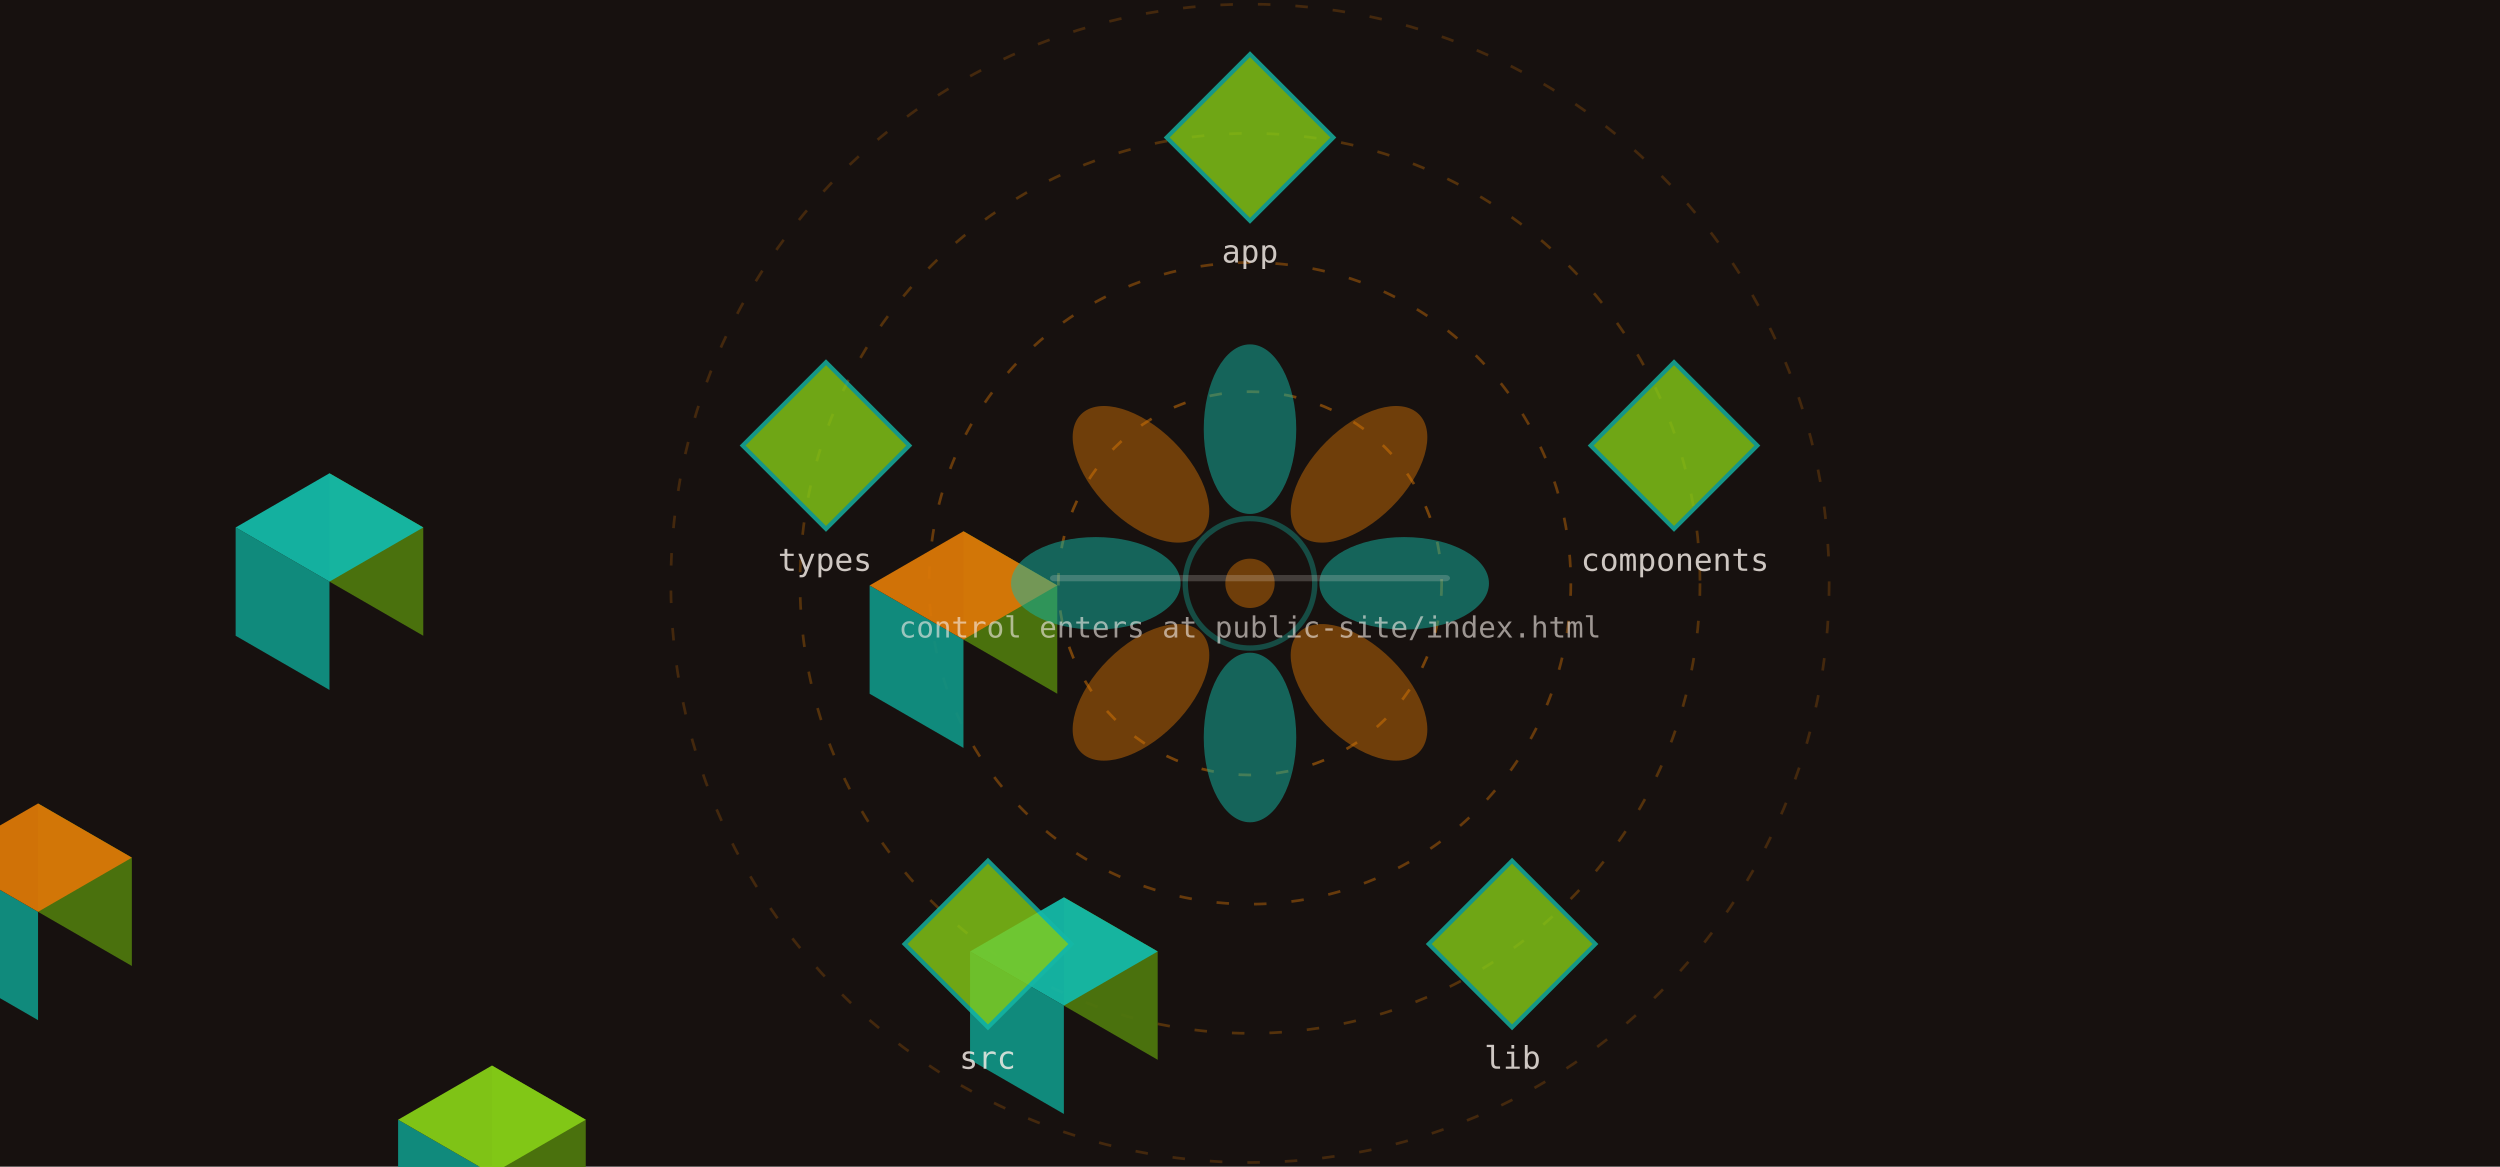
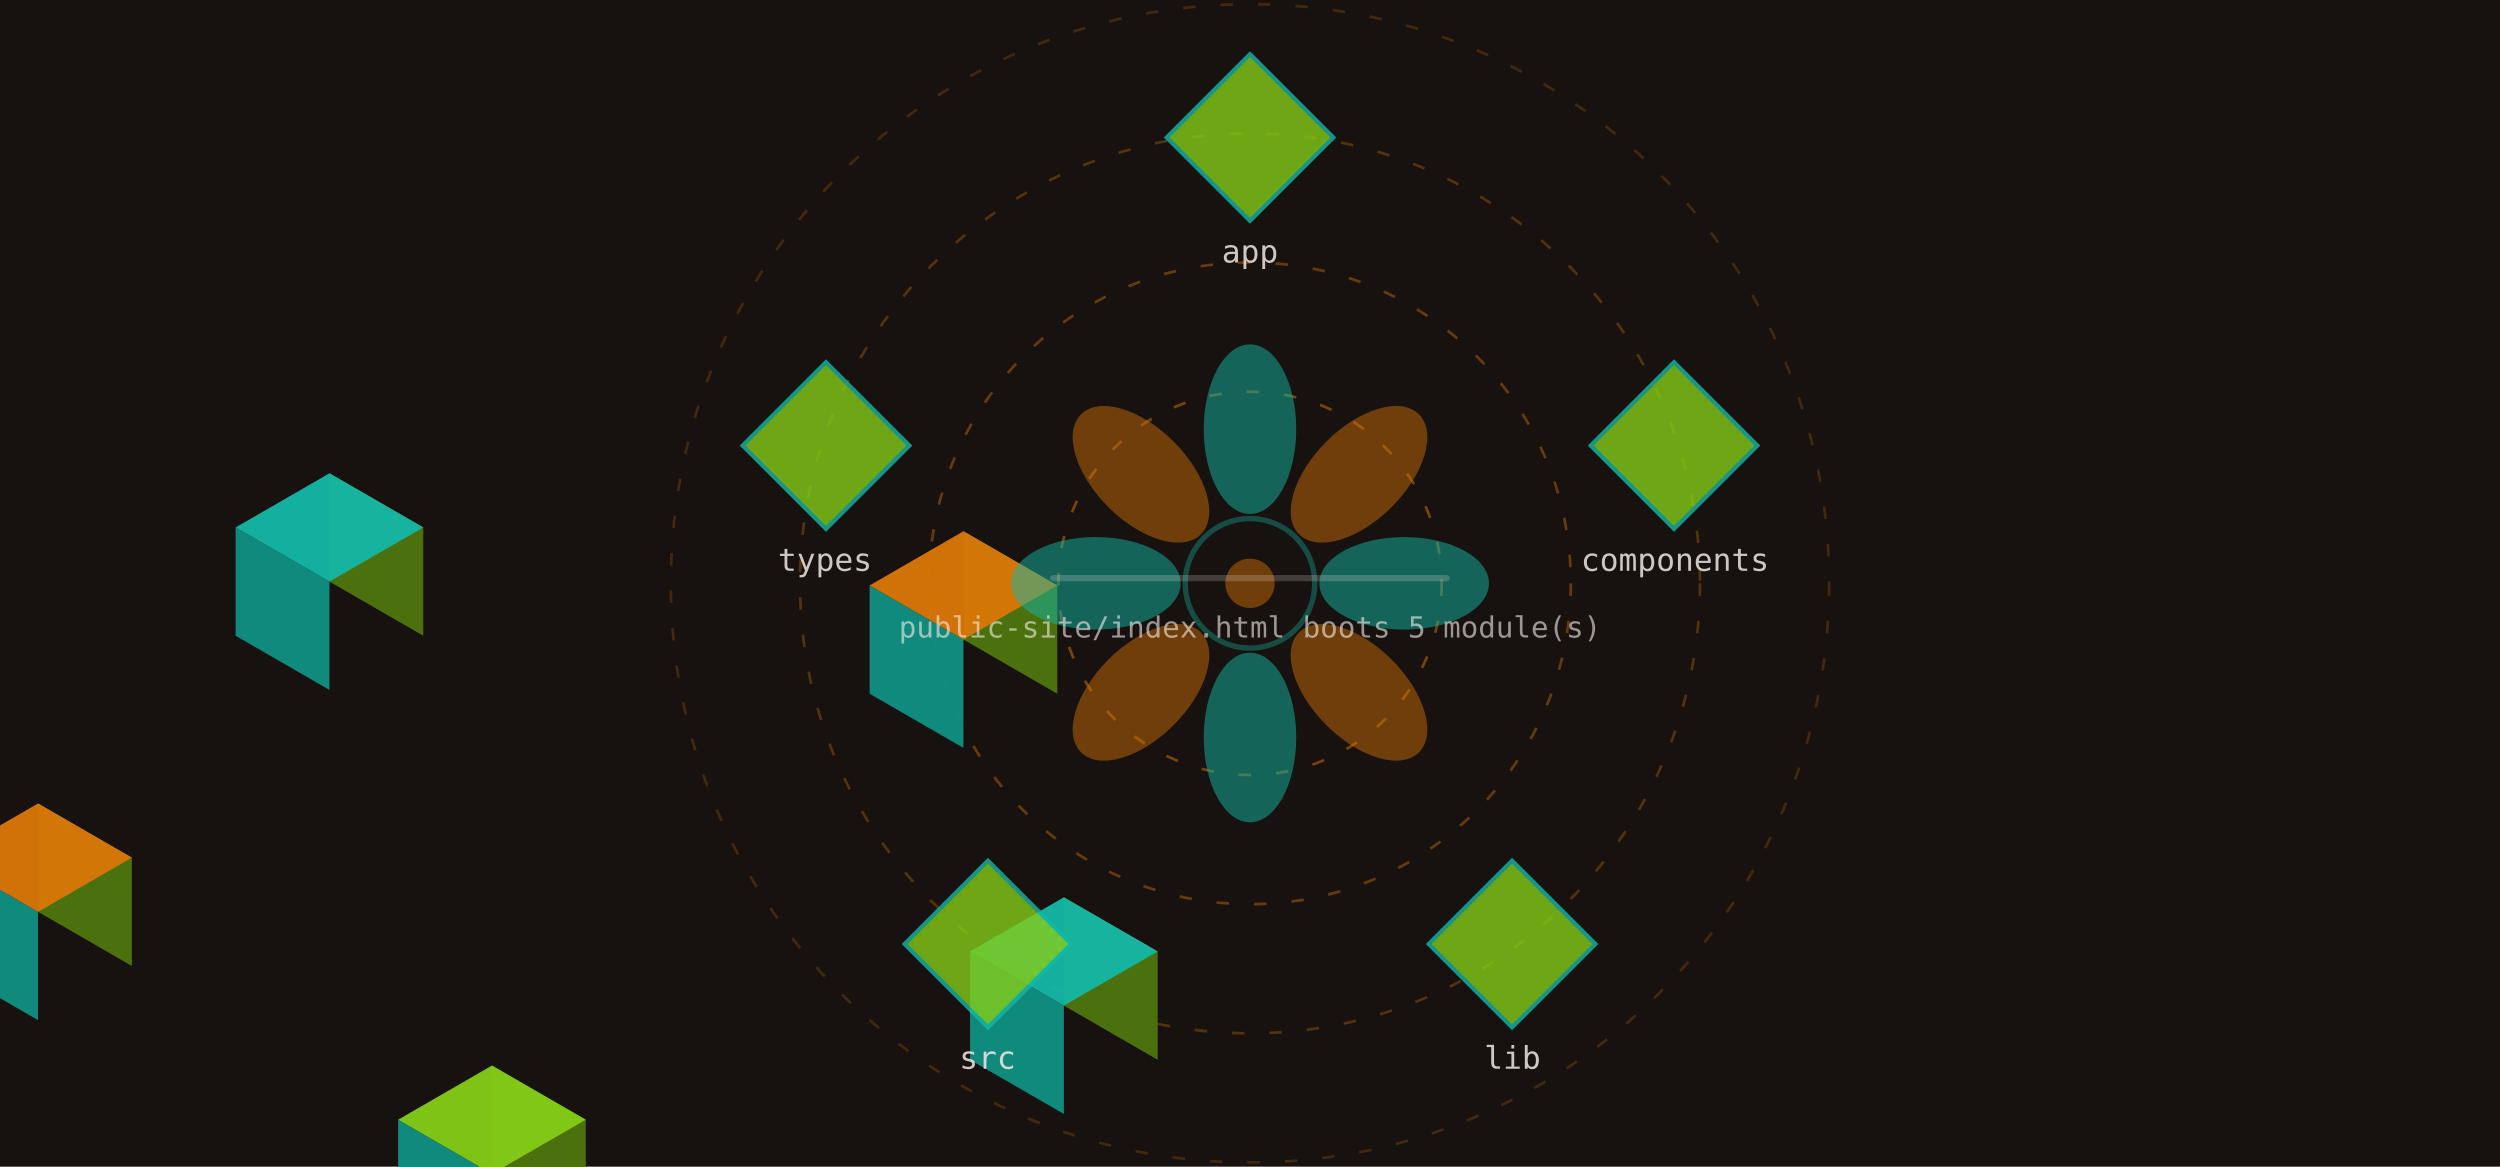
<svg xmlns="http://www.w3.org/2000/svg" viewBox="0 0 1200 560" width="1200" height="560" role="img" aria-label="strxngth workflow">
  <rect width="1200" height="560" fill="#17110f" />
  <defs>
    <linearGradient id="gk" x1="0" y1="0" x2="1" y2="1">
      <stop offset="0%" stop-color="#d97706" />
      <stop offset="100%" stop-color="#14b8a6" />
    </linearGradient>
  </defs>
  <circle cx="600.00" cy="280.00" r="92.00" fill="none" stroke="rgba(217,119,6,0.500)" stroke-width="1.30" opacity="1.00" stroke-dasharray="6 12" />
  <g>
    <circle cx="600.00" cy="280.00" r="92.00" fill="none" stroke="#84cc16" stroke-width="2.60" opacity="0.00" />
    <animate attributeName="opacity" values="0;0.85;0" dur="15.0s" begin="0.0s" repeatCount="indefinite" />
  </g>
  <circle cx="600.00" cy="280.00" r="154.00" fill="none" stroke="rgba(217,119,6,0.410)" stroke-width="1.30" opacity="1.00" stroke-dasharray="6 12" />
  <g>
    <circle cx="600.00" cy="280.00" r="154.00" fill="none" stroke="#84cc16" stroke-width="2.60" opacity="0.00" />
    <animate attributeName="opacity" values="0;0.85;0" dur="15.0s" begin="0.6s" repeatCount="indefinite" />
  </g>
  <circle cx="600.00" cy="280.00" r="216.00" fill="none" stroke="rgba(217,119,6,0.320)" stroke-width="1.30" opacity="1.00" stroke-dasharray="6 12" />
  <g>
    <circle cx="600.00" cy="280.00" r="216.00" fill="none" stroke="#84cc16" stroke-width="2.60" opacity="0.00" />
    <animate attributeName="opacity" values="0;0.85;0" dur="15.0s" begin="1.2s" repeatCount="indefinite" />
  </g>
  <circle cx="600.00" cy="280.00" r="278.00" fill="none" stroke="rgba(217,119,6,0.230)" stroke-width="1.30" opacity="1.00" stroke-dasharray="6 12" />
  <g>
    <circle cx="600.00" cy="280.00" r="278.00" fill="none" stroke="#84cc16" stroke-width="2.60" opacity="0.00" />
    <animate attributeName="opacity" values="0;0.85;0" dur="15.0s" begin="1.8s" repeatCount="indefinite" />
  </g>
  <polygon points="462.46,307.00 507.49,333.00 507.49,281.00 462.46,255.00" fill="#4d760d" opacity="0.95" />
  <polygon points="417.42,333.00 462.46,359.00 462.46,307.00 417.42,281.00" fill="#109081" opacity="0.95" />
  <polygon points="462.46,255.00 507.49,281.00 462.46,307.00 417.42,281.00" fill="#d97706" opacity="0.95" />
  <text x="600" y="126" font-family="ui-monospace,Menlo,monospace" font-size="15" fill="rgba(246,239,233,0.820)" text-anchor="middle">app</text>
  <g>
    <polygon points="600.00,26.00 640.00,66.00 600.00,106.00 560.00,66.00" fill="#84cc16" opacity="0.80" stroke="#14b8a6" stroke-width="2" />
    <animate attributeName="opacity" values="0.25;1.0;0.25" dur="15.0s" begin="0.0s" repeatCount="indefinite" />
  </g>
  <polygon points="510.66,482.70 555.69,508.70 555.69,456.70 510.66,430.70" fill="#4d760d" opacity="0.95" />
  <polygon points="465.62,508.70 510.66,534.70 510.66,482.70 465.62,456.70" fill="#109081" opacity="0.95" />
  <polygon points="510.66,430.70 555.69,456.70 510.66,482.70 465.62,456.70" fill="#14b8a6" opacity="0.95" />
  <text x="804" y="274" font-family="ui-monospace,Menlo,monospace" font-size="15" fill="rgba(246,239,233,0.820)" text-anchor="middle">components</text>
  <g>
    <polygon points="803.53,173.87 843.53,213.87 803.53,253.87 763.53,213.87" fill="#84cc16" opacity="0.80" stroke="#14b8a6" stroke-width="2" />
    <animate attributeName="opacity" values="0.25;1.0;0.25" dur="15.0s" begin="3.0s" repeatCount="indefinite" />
  </g>
  <polygon points="236.13,563.46 281.16,589.46 281.16,537.46 236.13,511.46" fill="#4d760d" opacity="0.95" />
  <polygon points="191.09,589.46 236.13,615.46 236.13,563.46 191.09,537.46" fill="#109081" opacity="0.95" />
  <polygon points="236.13,511.46 281.16,537.46 236.13,563.46 191.09,537.46" fill="#84cc16" opacity="0.95" />
  <text x="726" y="513" font-family="ui-monospace,Menlo,monospace" font-size="15" fill="rgba(246,239,233,0.820)" text-anchor="middle">lib</text>
  <g>
    <polygon points="725.79,413.13 765.79,453.13 725.79,493.13 685.79,453.13" fill="#84cc16" opacity="0.80" stroke="#14b8a6" stroke-width="2" />
    <animate attributeName="opacity" values="0.25;1.0;0.25" dur="15.0s" begin="6.0s" repeatCount="indefinite" />
  </g>
  <polygon points="18.26,437.67 63.29,463.67 63.29,411.67 18.26,385.67" fill="#4d760d" opacity="0.95" />
  <polygon points="-26.77,463.67 18.26,489.67 18.26,437.67 -26.77,411.67" fill="#109081" opacity="0.95" />
  <polygon points="18.26,385.67 63.29,411.67 18.26,437.67 -26.77,411.67" fill="#d97706" opacity="0.95" />
  <text x="474" y="513" font-family="ui-monospace,Menlo,monospace" font-size="15" fill="rgba(246,239,233,0.820)" text-anchor="middle">src</text>
  <g>
    <polygon points="474.21,413.13 514.21,453.13 474.21,493.13 434.21,453.13" fill="#84cc16" opacity="0.80" stroke="#14b8a6" stroke-width="2" />
    <animate attributeName="opacity" values="0.25;1.0;0.25" dur="15.0s" begin="9.0s" repeatCount="indefinite" />
  </g>
  <polygon points="158.14,279.17 203.17,305.17 203.17,253.17 158.14,227.17" fill="#4d760d" opacity="0.95" />
  <polygon points="113.11,305.17 158.14,331.17 158.14,279.17 113.11,253.17" fill="#109081" opacity="0.95" />
  <polygon points="158.14,227.17 203.17,253.17 158.14,279.17 113.11,253.17" fill="#14b8a6" opacity="0.95" />
  <text x="396" y="274" font-family="ui-monospace,Menlo,monospace" font-size="15" fill="rgba(246,239,233,0.820)" text-anchor="middle">types</text>
  <g>
    <polygon points="396.47,173.87 436.47,213.87 396.47,253.87 356.47,213.87" fill="#84cc16" opacity="0.80" stroke="#14b8a6" stroke-width="2" />
    <animate attributeName="opacity" values="0.25;1.0;0.25" dur="15.0s" begin="12.0s" repeatCount="indefinite" />
  </g>
  <ellipse cx="600.00" cy="206.00" rx="22.20" ry="40.70" fill="rgba(20,184,166,0.500)" opacity="1.00" transform="rotate(0.0 600.00 206.00)" />
  <ellipse cx="652.33" cy="227.67" rx="22.20" ry="40.70" fill="rgba(217,119,6,0.450)" opacity="1.00" transform="rotate(45.0 652.33 227.67)" />
  <ellipse cx="674.00" cy="280.00" rx="22.20" ry="40.70" fill="rgba(20,184,166,0.500)" opacity="1.00" transform="rotate(90.0 674.00 280.00)" />
  <ellipse cx="652.33" cy="332.33" rx="22.20" ry="40.70" fill="rgba(217,119,6,0.450)" opacity="1.00" transform="rotate(135.0 652.33 332.33)" />
  <ellipse cx="600.00" cy="354.00" rx="22.20" ry="40.70" fill="rgba(20,184,166,0.500)" opacity="1.00" transform="rotate(180.0 600.00 354.00)" />
  <ellipse cx="547.67" cy="332.33" rx="22.20" ry="40.70" fill="rgba(217,119,6,0.450)" opacity="1.00" transform="rotate(225.0 547.67 332.33)" />
  <ellipse cx="526.00" cy="280.00" rx="22.20" ry="40.70" fill="rgba(20,184,166,0.500)" opacity="1.00" transform="rotate(270.0 526.00 280.00)" />
  <ellipse cx="547.67" cy="227.67" rx="22.20" ry="40.70" fill="rgba(217,119,6,0.450)" opacity="1.00" transform="rotate(315.0 547.67 227.67)" />
  <circle cx="600.00" cy="280.00" r="31.08" fill="none" stroke="rgba(20,184,166,0.500)" stroke-width="2.59" opacity="0.70" />
  <circle cx="600.00" cy="280.00" r="11.84" fill="rgba(217,119,6,0.450)" opacity="1.00" />
  <rect x="504.00" y="276.00" width="192.00" height="3.00" rx="2.00" fill="rgba(246,239,233,0.200)" opacity="1.00" />
-   <text x="600" y="306" font-family="ui-monospace,Menlo,monospace" font-size="14" fill="rgba(246,239,233,0.600)" text-anchor="middle">control enters at public-site/index.html</text>
+   <text x="600" y="306" font-family="ui-monospace,Menlo,monospace" font-size="14" fill="rgba(246,239,233,0.600)" text-anchor="middle">public-site/index.html boots 5 module(s)</text>
</svg>
